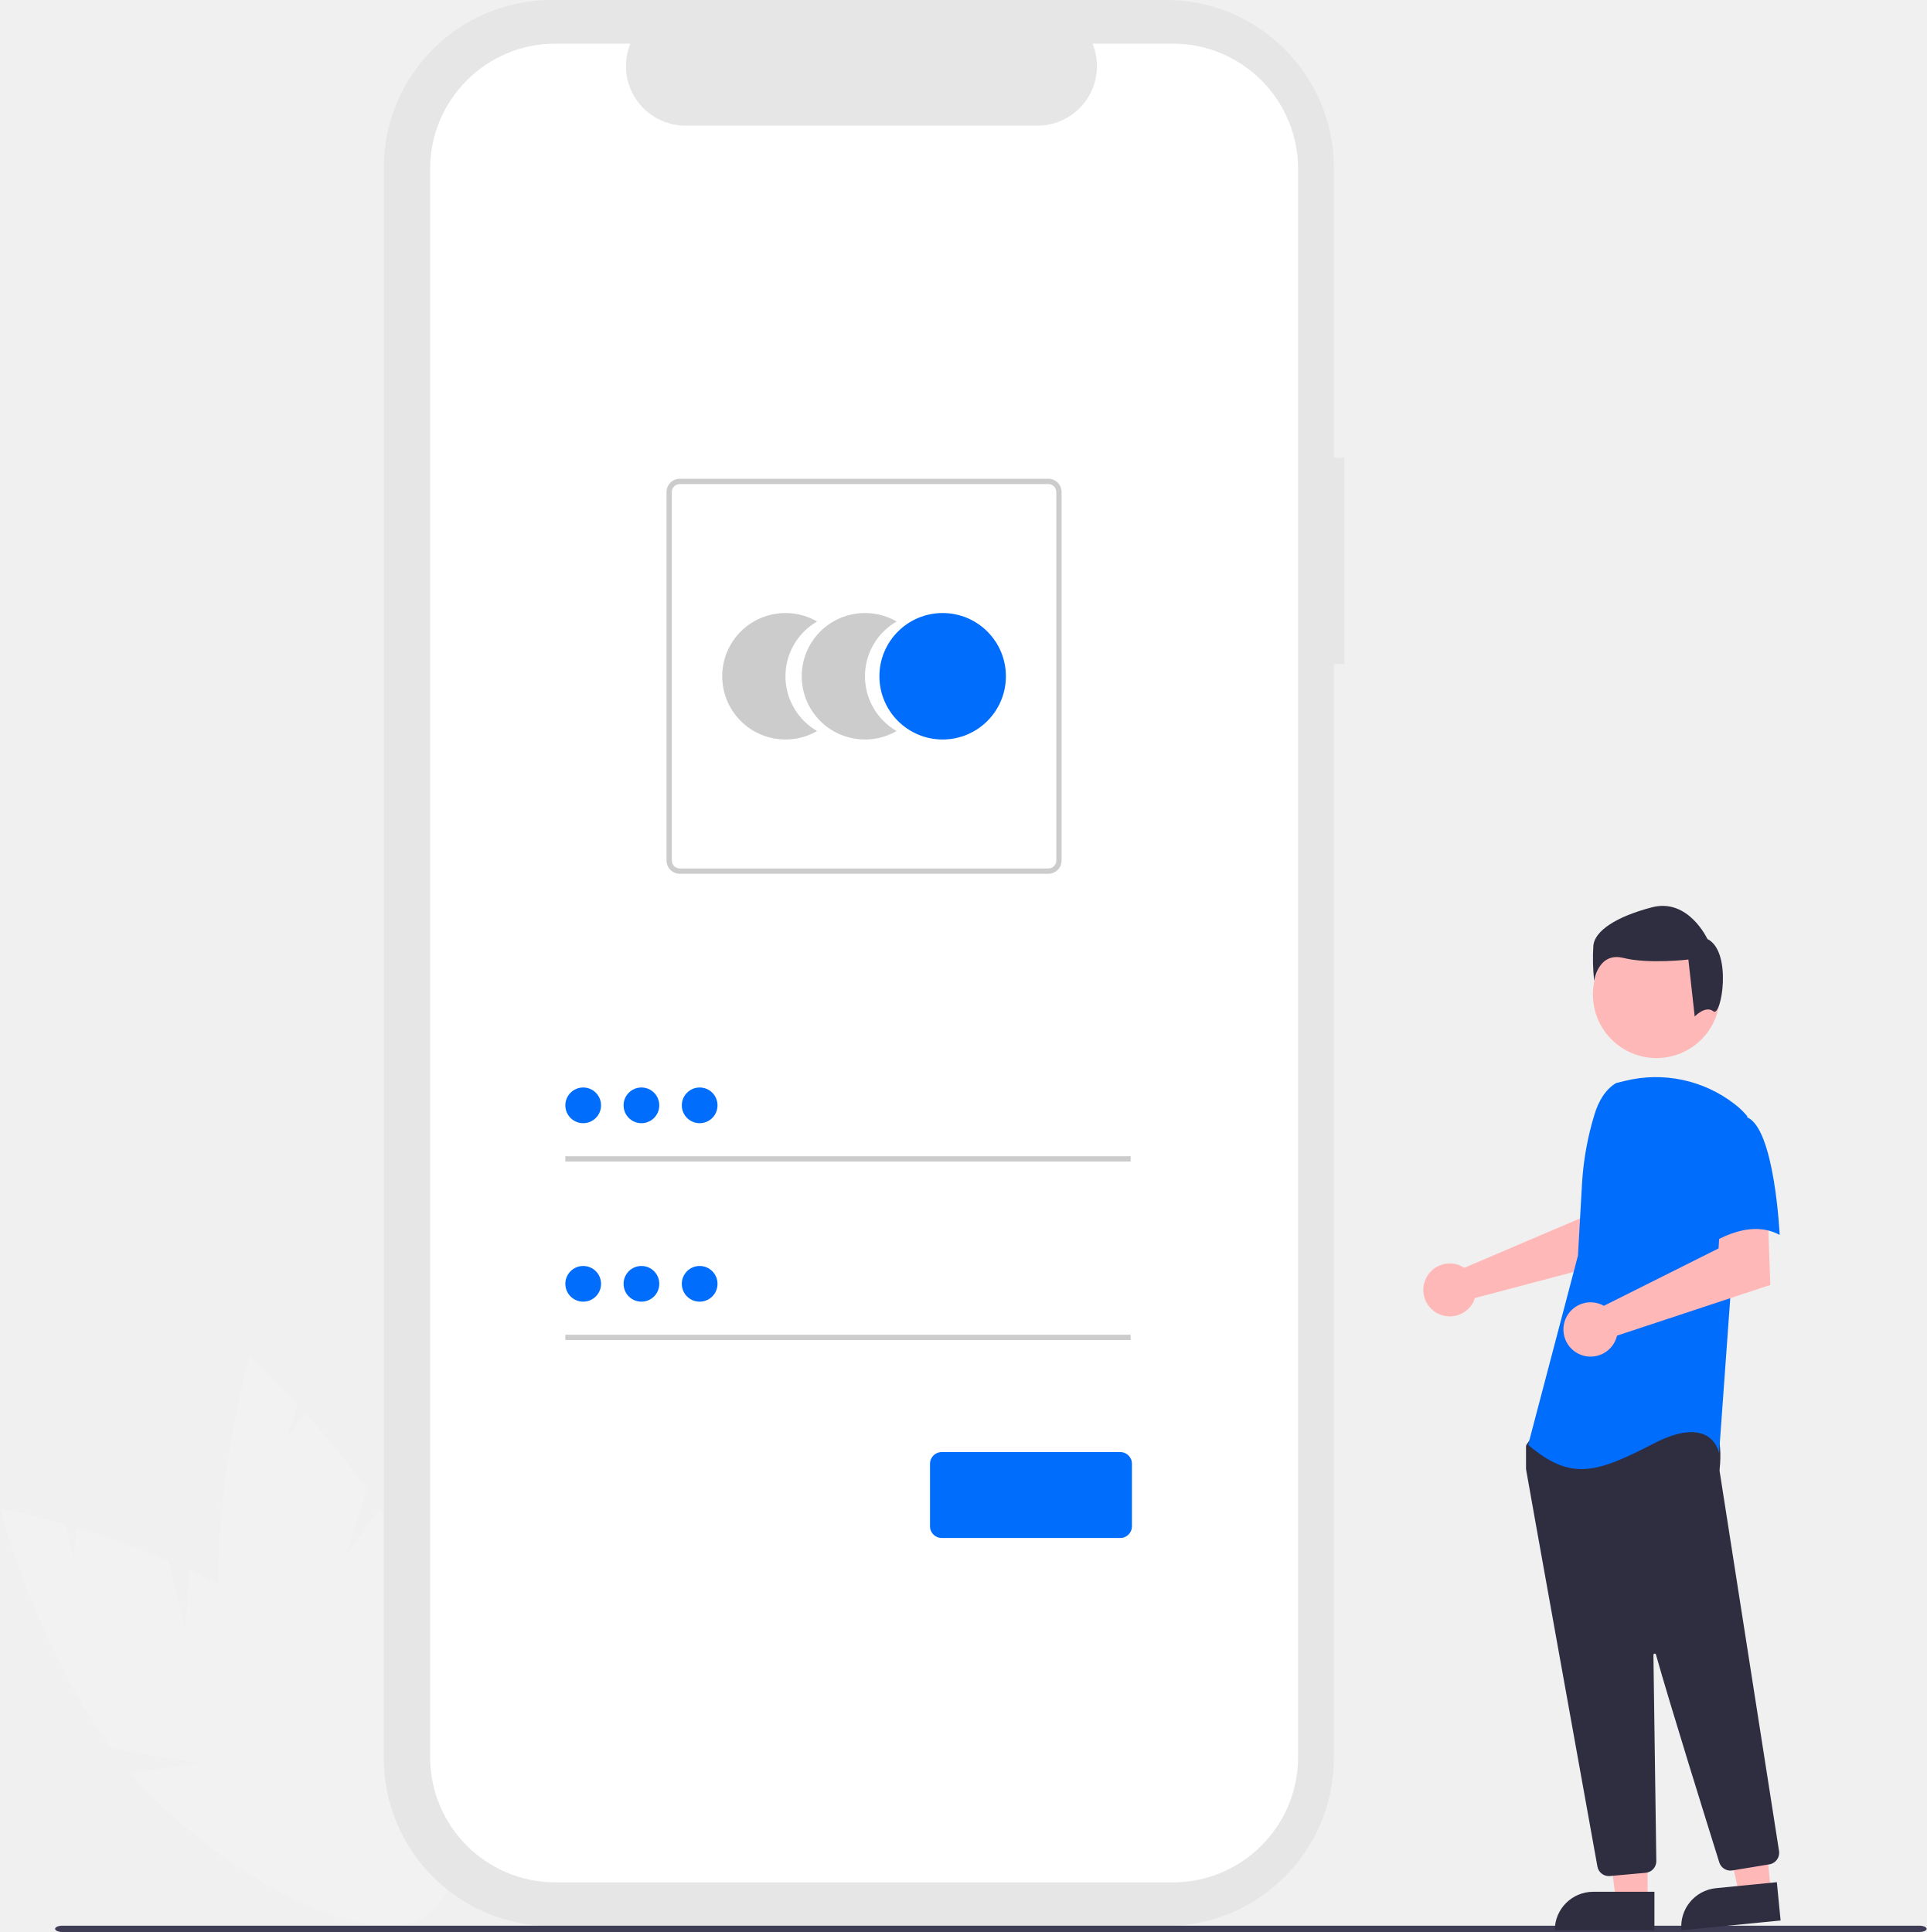
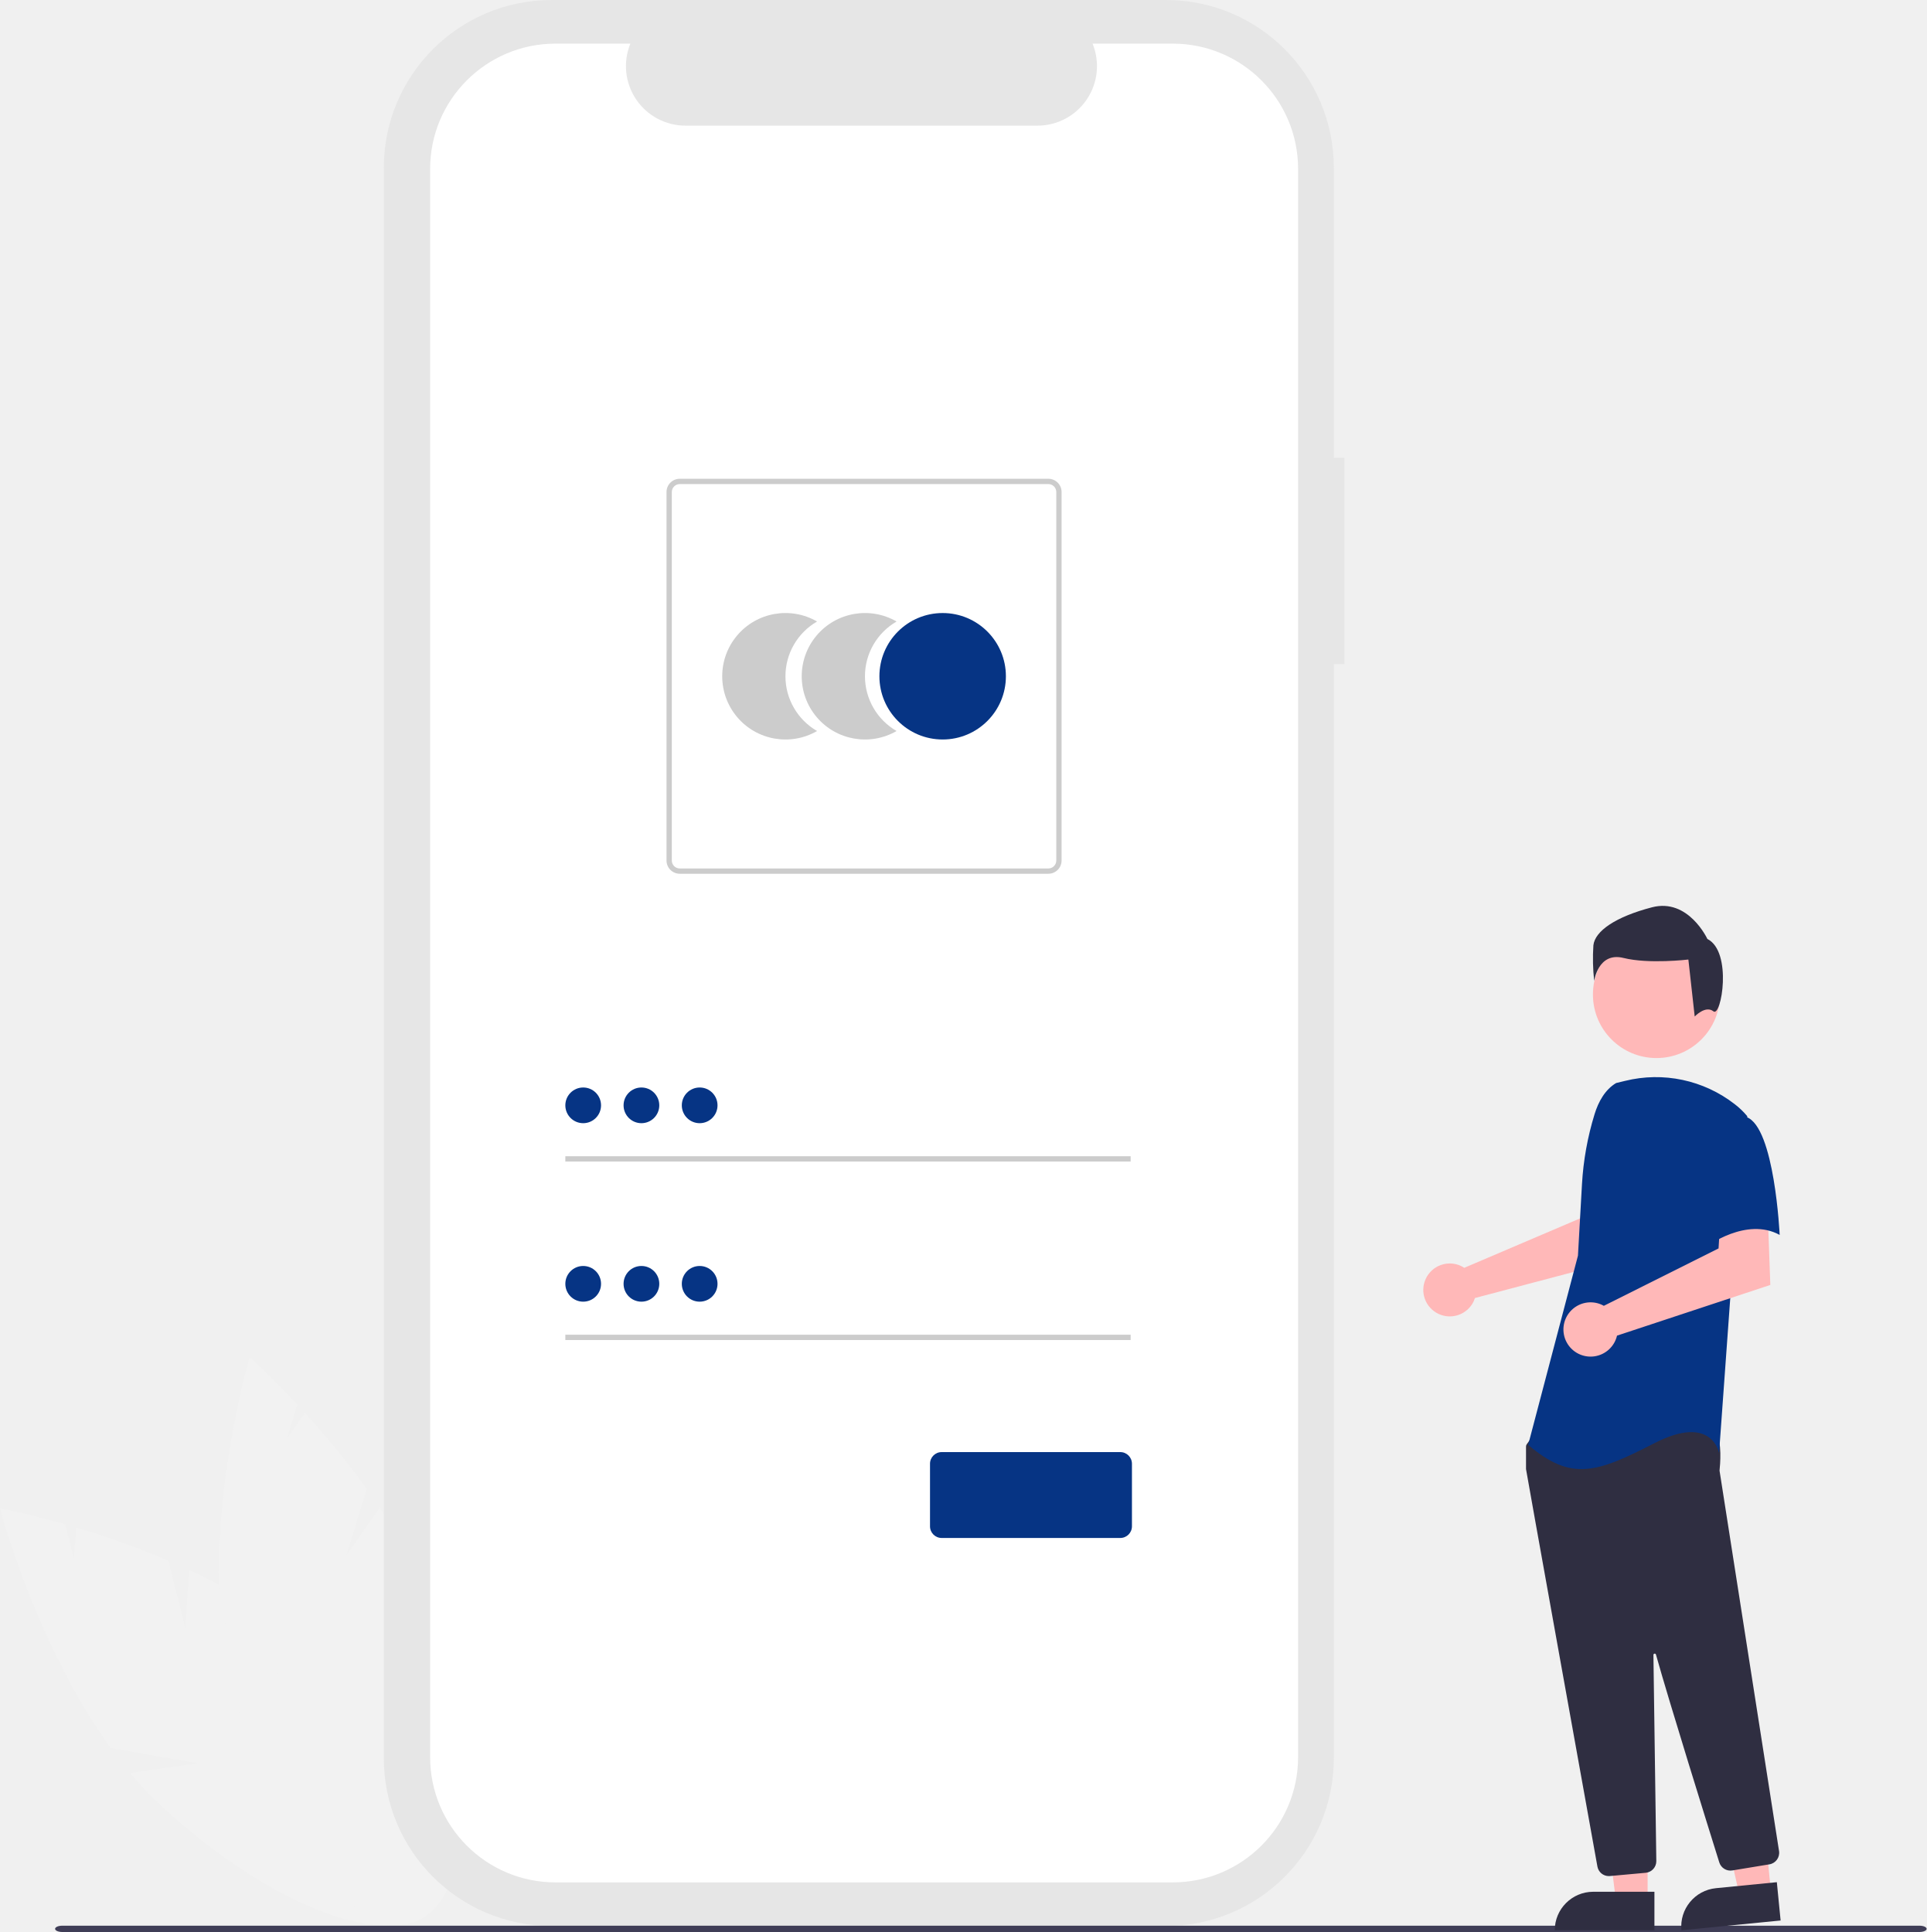
<svg xmlns="http://www.w3.org/2000/svg" data-name="Layer 1" width="744.848" height="747.077" viewBox="0 0 744.848 747.077">
  <path id="fa3b9e12-7275-481e-bee9-64fd9595a50d-138" data-name="Path 1" d="M299.205,705.809l-6.56-25.872a335.967,335.967,0,0,0-35.643-12.788l-.828,12.024-3.358-13.247c-15.021-4.294-25.24-6.183-25.24-6.183s13.8,52.489,42.754,92.617l33.734,5.926-26.207,3.779a135.926,135.926,0,0,0,11.719,12.422c42.115,39.092,89.024,57.028,104.773,40.06s-5.625-62.412-47.74-101.5c-13.056-12.119-29.457-21.844-45.875-29.5Z" transform="translate(-227.576 -76.46149)" fill="#f2f2f2" />
  <path id="bde08021-c30f-4979-a9d8-cb90b72b5ca2-139" data-name="Path 2" d="M361.591,677.706l7.758-25.538a335.94,335.94,0,0,0-23.9-29.371l-6.924,9.865,3.972-13.076c-10.641-11.436-18.412-18.335-18.412-18.335s-15.315,52.067-11.275,101.384l25.815,22.51-24.392-10.312a135.919,135.919,0,0,0,3.614,16.694c15.846,55.234,46.731,94.835,68.983,88.451s27.446-56.335,11.6-111.569c-4.912-17.123-13.926-33.926-24.023-48.965Z" transform="translate(-227.576 -76.46149)" fill="#f2f2f2" />
  <path id="b3ac2088-de9b-4f7f-bc99-0ed9705c1a9d-140" data-name="Path 22" d="M747.327,253.445h-4.092v-112.1a64.883,64.883,0,0,0-64.883-64.883H440.845a64.883,64.883,0,0,0-64.883,64.883v615a64.883,64.883,0,0,0,64.883,64.883H678.352a64.883,64.883,0,0,0,64.882-64.883v-423.105h4.092Z" transform="translate(-227.576 -76.46149)" fill="#e6e6e6" />
  <path id="b2715b96-3117-487c-acc0-20904544b5b7-141" data-name="Path 23" d="M680.97,93.335h-31a23.02,23.02,0,0,1-21.316,31.714H492.589a23.02,23.02,0,0,1-21.314-31.714H442.319a48.454,48.454,0,0,0-48.454,48.454v614.107a48.454,48.454,0,0,0,48.454,48.454H680.97a48.454,48.454,0,0,0,48.454-48.454h0V141.788a48.454,48.454,0,0,0-48.454-48.453Z" transform="translate(-227.576 -76.46149)" fill="#fff" />
  <path id="b06d66ec-6c84-45dd-8c27-1263a6253192-142" data-name="Path 6" d="M531.234,337.965a24.437,24.437,0,0,1,12.23-21.174,24.45,24.45,0,1,0,0,42.345A24.434,24.434,0,0,1,531.234,337.965Z" transform="translate(-227.576 -76.46149)" fill="#ccc" />
  <path id="e73810fe-4cf4-40cc-8c7c-ca544ce30bd4-143" data-name="Path 7" d="M561.971,337.965a24.436,24.436,0,0,1,12.23-21.174,24.45,24.45,0,1,0,0,42.345A24.434,24.434,0,0,1,561.971,337.965Z" transform="translate(-227.576 -76.46149)" fill="#ccc" />
-   <circle id="a4813fcf-056e-4514-bb8b-e6506f49341f" data-name="Ellipse 1" cx="364.434" cy="261.502" r="24.45" fill="#016dfd" />
+   <circle id="a4813fcf-056e-4514-bb8b-e6506f49341f" data-name="Ellipse 1" cx="364.434" cy="261.502" r="24.45" fill="#063484" />
  <path id="bbe451c3-febc-41ba-8083-4c8307a2e73e-144" data-name="Path 8" d="M632.872,414.33h-142.5a5.123,5.123,0,0,1-5.117-5.117v-142.5a5.123,5.123,0,0,1,5.117-5.117h142.5a5.123,5.123,0,0,1,5.117,5.117v142.5A5.123,5.123,0,0,1,632.872,414.33Zm-142.5-150.686a3.073,3.073,0,0,0-3.07,3.07v142.5a3.073,3.073,0,0,0,3.07,3.07h142.5a3.073,3.073,0,0,0,3.07-3.07v-142.5a3.073,3.073,0,0,0-3.07-3.07Z" transform="translate(-227.576 -76.46149)" fill="#ccc" />
  <rect id="bb28937d-932f-4fdf-befe-f406e51091fe" data-name="Rectangle 1" x="218.562" y="447.102" width="218.552" height="2.047" fill="#ccc" />
-   <circle id="fcef55fc-4968-45b2-93bb-1a1080c85fc7" data-name="Ellipse 2" cx="225.464" cy="427.42" r="6.902" fill="#016dfd" />
+   <circle id="fcef55fc-4968-45b2-93bb-1a1080c85fc7" data-name="Ellipse 2" cx="225.464" cy="427.42" r="6.902" fill="#063484" />
  <rect id="ff33d889-4c74-4b91-85ef-b4882cc8fe76" data-name="Rectangle 2" x="218.562" y="516.118" width="218.552" height="2.047" fill="#ccc" />
-   <circle id="e8fa0310-b872-4adf-aedd-0c6eda09f3b8" data-name="Ellipse 3" cx="225.464" cy="496.437" r="6.902" fill="#016dfd" />
-   <path d="M660.69,671.172H591.622a4.505,4.505,0,0,1-4.5-4.5v-24.208a4.505,4.505,0,0,1,4.5-4.5h69.068a4.505,4.505,0,0,1,4.5,4.5v24.208A4.505,4.505,0,0,1,660.69,671.172Z" transform="translate(-227.576 -76.46149)" fill="#016dfd" />
-   <circle id="e12ee00d-aa4a-4413-a013-11d20b7f97f7" data-name="Ellipse 7" cx="247.978" cy="427.42" r="6.902" fill="#016dfd" />
-   <circle id="f58f497e-6949-45c8-be5f-eee2aa0f6586" data-name="Ellipse 8" cx="270.492" cy="427.42" r="6.902" fill="#016dfd" />
-   <circle id="b4d4939a-c6e6-4f4d-ba6c-e8b05485017d" data-name="Ellipse 9" cx="247.978" cy="496.437" r="6.902" fill="#016dfd" />
-   <circle id="aff120b1-519b-4e96-ac87-836aa55663de" data-name="Ellipse 10" cx="270.492" cy="496.437" r="6.902" fill="#016dfd" />
+   <circle id="e8fa0310-b872-4adf-aedd-0c6eda09f3b8" data-name="Ellipse 3" cx="225.464" cy="496.437" r="6.902" fill="#063484" />
+   <path d="M660.69,671.172H591.622a4.505,4.505,0,0,1-4.5-4.5v-24.208a4.505,4.505,0,0,1,4.5-4.5h69.068a4.505,4.505,0,0,1,4.5,4.5v24.208A4.505,4.505,0,0,1,660.69,671.172Z" transform="translate(-227.576 -76.46149)" fill="#063484" />
+   <circle id="e12ee00d-aa4a-4413-a013-11d20b7f97f7" data-name="Ellipse 7" cx="247.978" cy="427.42" r="6.902" fill="#063484" />
+   <circle id="f58f497e-6949-45c8-be5f-eee2aa0f6586" data-name="Ellipse 8" cx="270.492" cy="427.42" r="6.902" fill="#063484" />
+   <circle id="b4d4939a-c6e6-4f4d-ba6c-e8b05485017d" data-name="Ellipse 9" cx="247.978" cy="496.437" r="6.902" fill="#063484" />
+   <circle id="aff120b1-519b-4e96-ac87-836aa55663de" data-name="Ellipse 10" cx="270.492" cy="496.437" r="6.902" fill="#063484" />
  <path id="f1094013-1297-477a-ac57-08eac07c4bd5-145" data-name="Path 88" d="M969.642,823.539H251.656c-1.537,0-2.782-.546-2.782-1.218s1.245-1.219,2.782-1.219H969.642c1.536,0,2.782.546,2.782,1.219S971.178,823.539,969.642,823.539Z" transform="translate(-227.576 -76.46149)" fill="#3f3d56" />
  <path d="M792.253,565.923a10.094,10.094,0,0,1,1.411.787l44.852-19.143,1.601-11.815,17.922-.11-1.059,27.098-59.2,15.656a10.608,10.608,0,0,1-.447,1.208,10.235,10.235,0,1,1-5.079-13.682Z" transform="translate(-227.576 -76.46149)" fill="#ffb8b8" />
  <polygon points="636.98 735.021 624.72 735.021 618.888 687.733 636.982 687.734 636.98 735.021" fill="#ffb8b8" />
  <path d="M615.963,731.518h23.644a0,0,0,0,1,0,0v14.887a0,0,0,0,1,0,0H601.076a0,0,0,0,1,0,0v0A14.887,14.887,0,0,1,615.963,731.518Z" fill="#2f2e41" />
  <polygon points="684.66 731.557 672.459 732.759 662.018 686.271 680.025 684.497 684.66 731.557" fill="#ffb8b8" />
  <path d="M891.686,806.128h23.644a0,0,0,0,1,0,0v14.887a0,0,0,0,1,0,0H876.799a0,0,0,0,1,0,0v0A14.887,14.887,0,0,1,891.686,806.128Z" transform="translate(-303.0087 15.2906) rotate(-5.62529)" fill="#2f2e41" />
  <circle cx="640.393" cy="384.574" r="24.561" fill="#ffb8b8" />
  <path d="M849.556,801.919a4.471,4.471,0,0,1-4.415-3.697c-6.346-35.226-27.088-150.405-27.584-153.596a1.427,1.427,0,0,1-.016-.222v-8.588a1.489,1.489,0,0,1,.279-.872l2.74-3.838a1.478,1.478,0,0,1,1.144-.625c15.622-.732,66.784-2.879,69.256.209h0c2.482,3.104,1.605,12.507,1.404,14.36l.01.193,22.985,146.995a4.512,4.512,0,0,1-3.715,5.135l-14.356,2.365a4.521,4.521,0,0,1-5.025-3.093c-4.44-14.188-19.329-61.918-24.489-80.387a.499.499,0,0,0-.98.139c.258,17.605.881,62.523,1.096,78.037l.023,1.671a4.518,4.518,0,0,1-4.093,4.536l-13.844,1.258C849.836,801.914,849.695,801.919,849.556,801.919Z" transform="translate(-227.576 -76.46149)" fill="#2f2e41" />
-   <path id="ae7af94f-88d7-4204-9f07-e3651de85c05-146" data-name="Path 99" d="M852.381,495.254c-4.286,2.548-6.851,7.23-8.323,11.995a113.681,113.681,0,0,0-4.884,27.159l-1.556,27.6-19.255,73.17c16.689,14.121,26.315,10.912,48.78-.639s25.032,3.851,25.032,3.851l4.492-62.258,6.418-68.032a30.164,30.164,0,0,0-4.861-4.674,49.658,49.658,0,0,0-42.442-8.995Z" transform="translate(-227.576 -76.46149)" fill="#016dfd" />
+   <path id="ae7af94f-88d7-4204-9f07-e3651de85c05-146" data-name="Path 99" d="M852.381,495.254c-4.286,2.548-6.851,7.23-8.323,11.995a113.681,113.681,0,0,0-4.884,27.159l-1.556,27.6-19.255,73.17c16.689,14.121,26.315,10.912,48.78-.639s25.032,3.851,25.032,3.851l4.492-62.258,6.418-68.032a30.164,30.164,0,0,0-4.861-4.674,49.658,49.658,0,0,0-42.442-8.995Z" transform="translate(-227.576 -76.46149)" fill="#063484" />
  <path d="M846.127,580.7a10.526,10.526,0,0,1,1.501.704l44.348-22.197.736-12.026,18.294-1.261.98,27.413L852.72,592.932a10.496,10.496,0,1,1-6.593-12.232Z" transform="translate(-227.576 -76.46149)" fill="#ffb8b8" />
-   <path id="a6768b0e-63d0-4b31-8462-9b2e0b00f0fd-147" data-name="Path 101" d="M902.766,508.412c10.912,3.851,12.834,45.574,12.834,45.574-12.837-7.06-28.241,4.493-28.241,4.493s-3.209-10.912-7.06-25.032a24.53,24.53,0,0,1,5.134-23.106S891.854,504.558,902.766,508.412Z" transform="translate(-227.576 -76.46149)" fill="#016dfd" />
+   <path id="a6768b0e-63d0-4b31-8462-9b2e0b00f0fd-147" data-name="Path 101" d="M902.766,508.412c10.912,3.851,12.834,45.574,12.834,45.574-12.837-7.06-28.241,4.493-28.241,4.493s-3.209-10.912-7.06-25.032a24.53,24.53,0,0,1,5.134-23.106S891.854,504.558,902.766,508.412Z" transform="translate(-227.576 -76.46149)" fill="#063484" />
  <path id="bfd7963f-0cf8-4885-9d3a-2c00bccda2e3-148" data-name="Path 102" d="M889.991,467.531c-3.06-2.448-7.235,2.002-7.235,2.002l-2.448-22.033s-15.301,1.833-25.093-.612-11.323,8.875-11.323,8.875a78.58,78.58,0,0,1-.306-13.771c.612-5.508,8.568-11.017,22.645-14.689S887.652,439.543,887.652,439.543C897.445,444.439,893.051,469.979,889.991,467.531Z" transform="translate(-227.576 -76.46149)" fill="#2f2e41" />
</svg>
